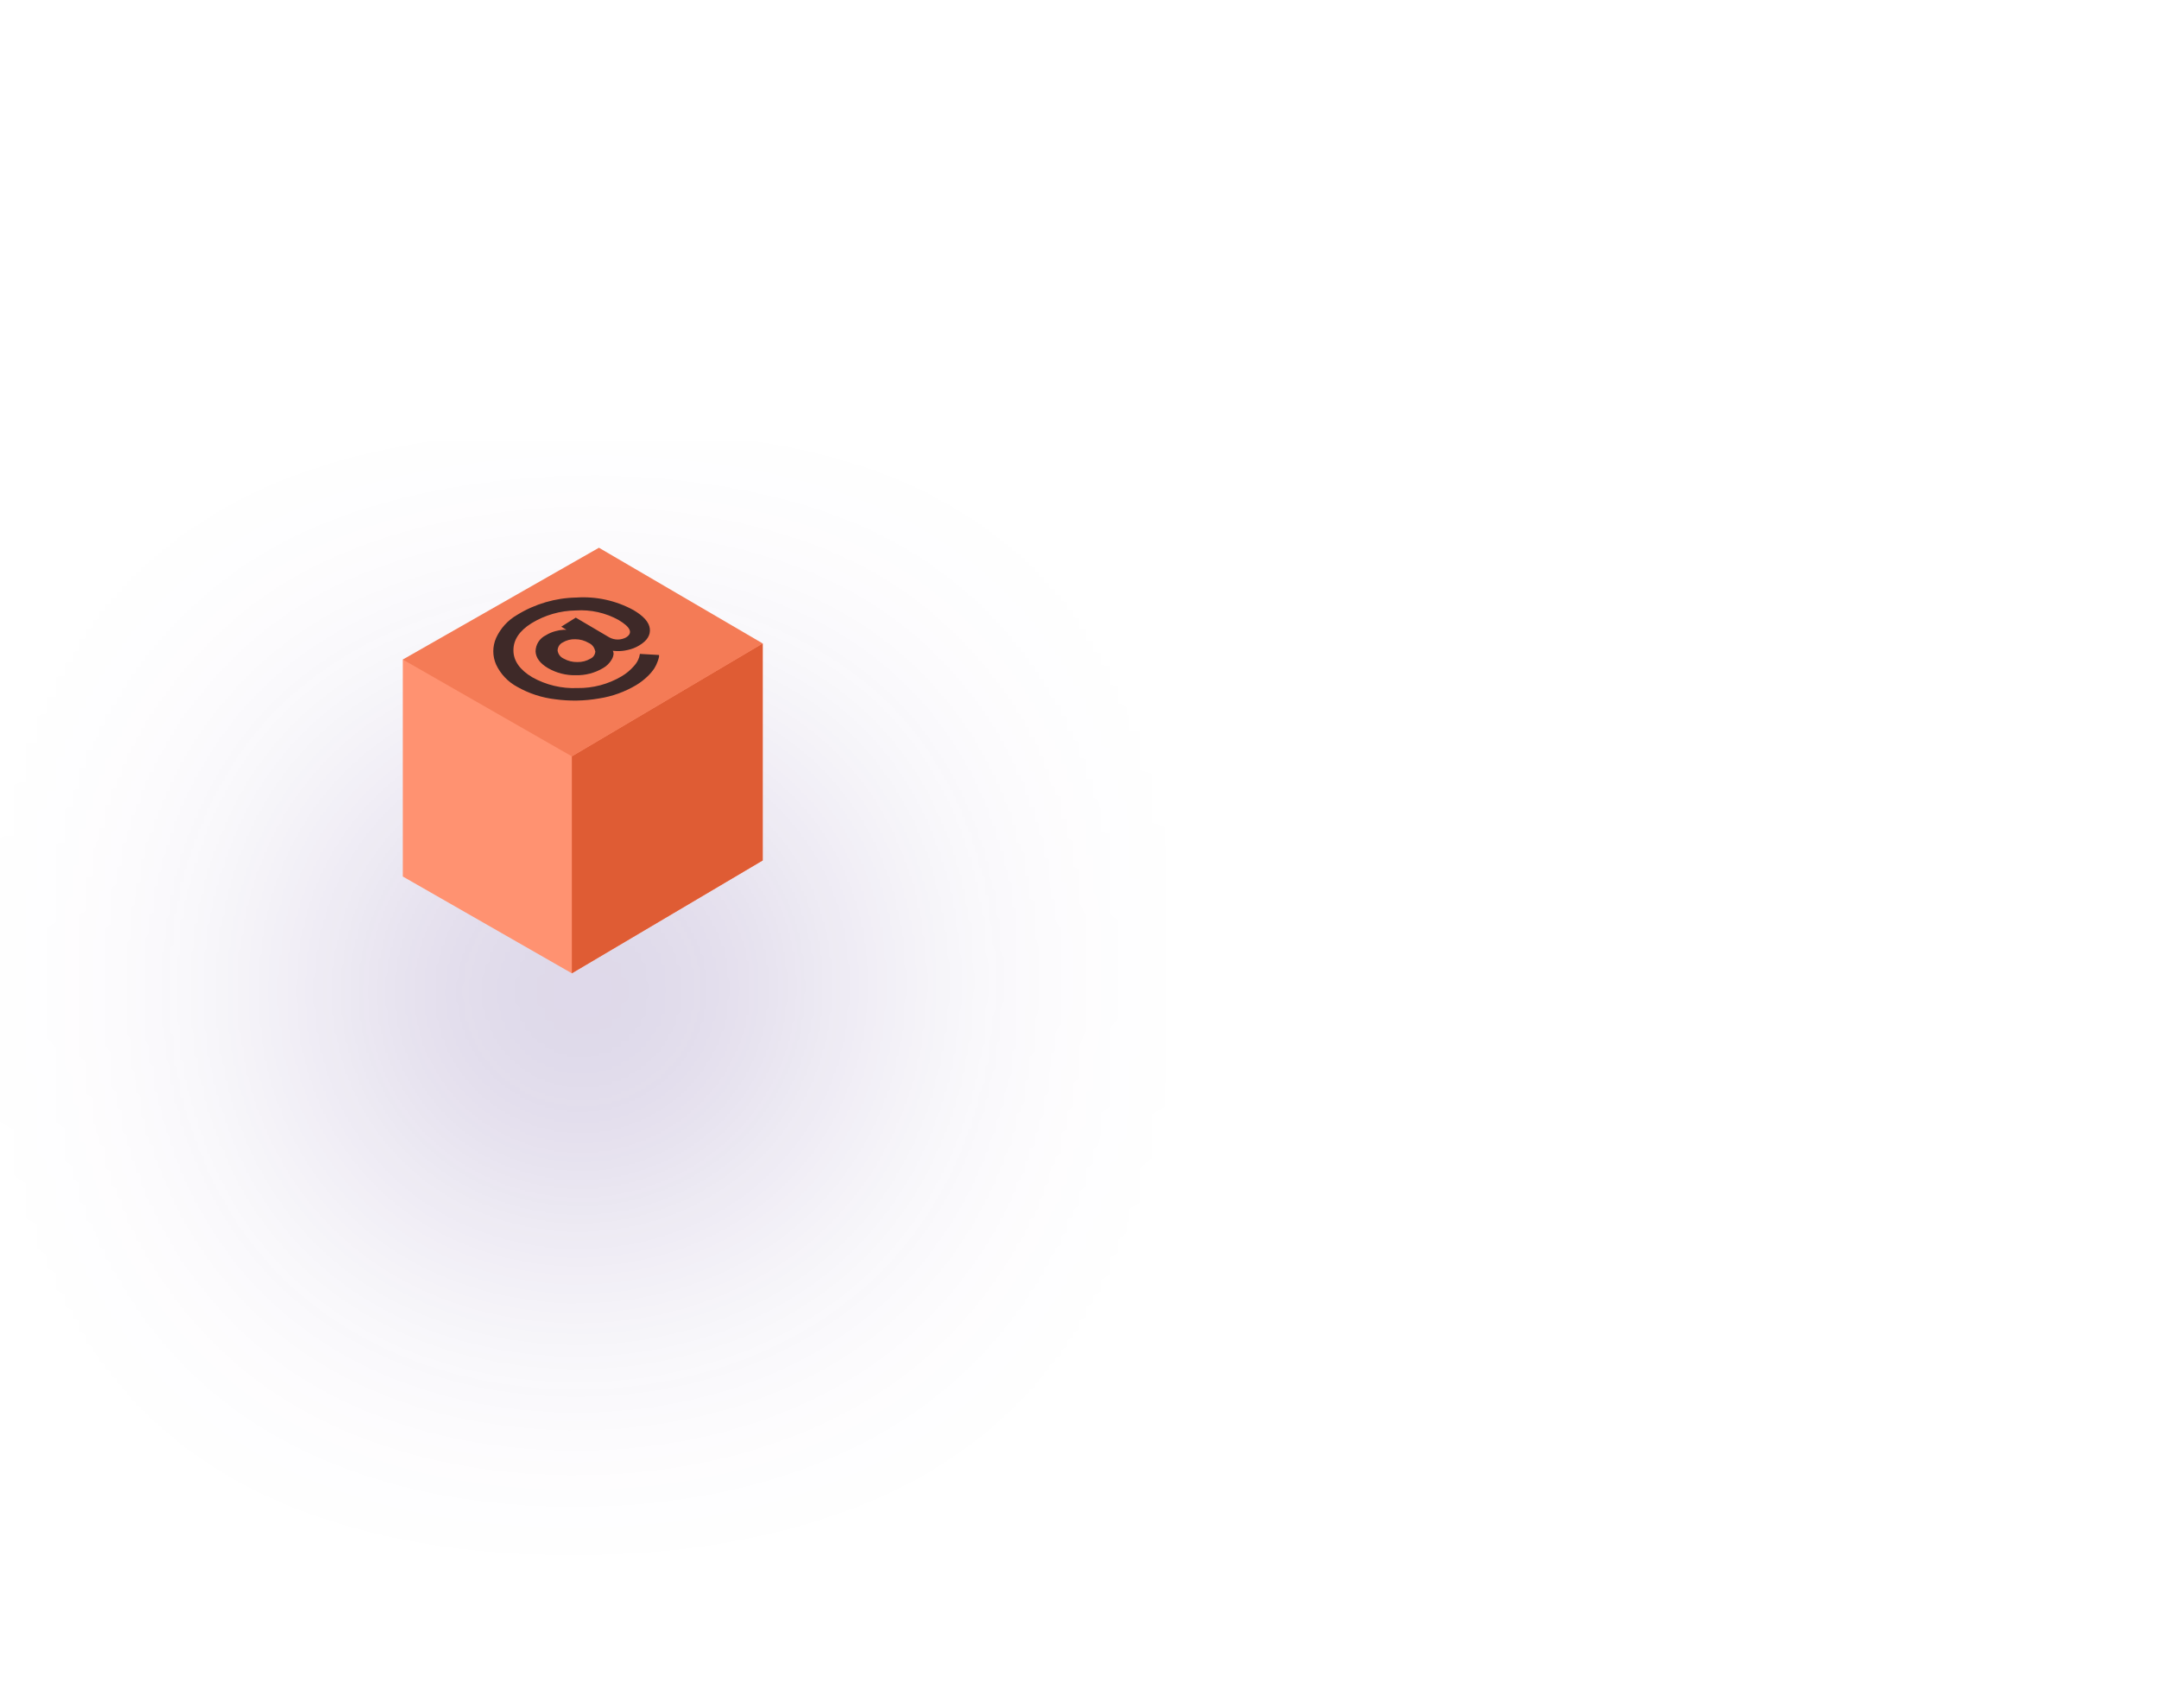
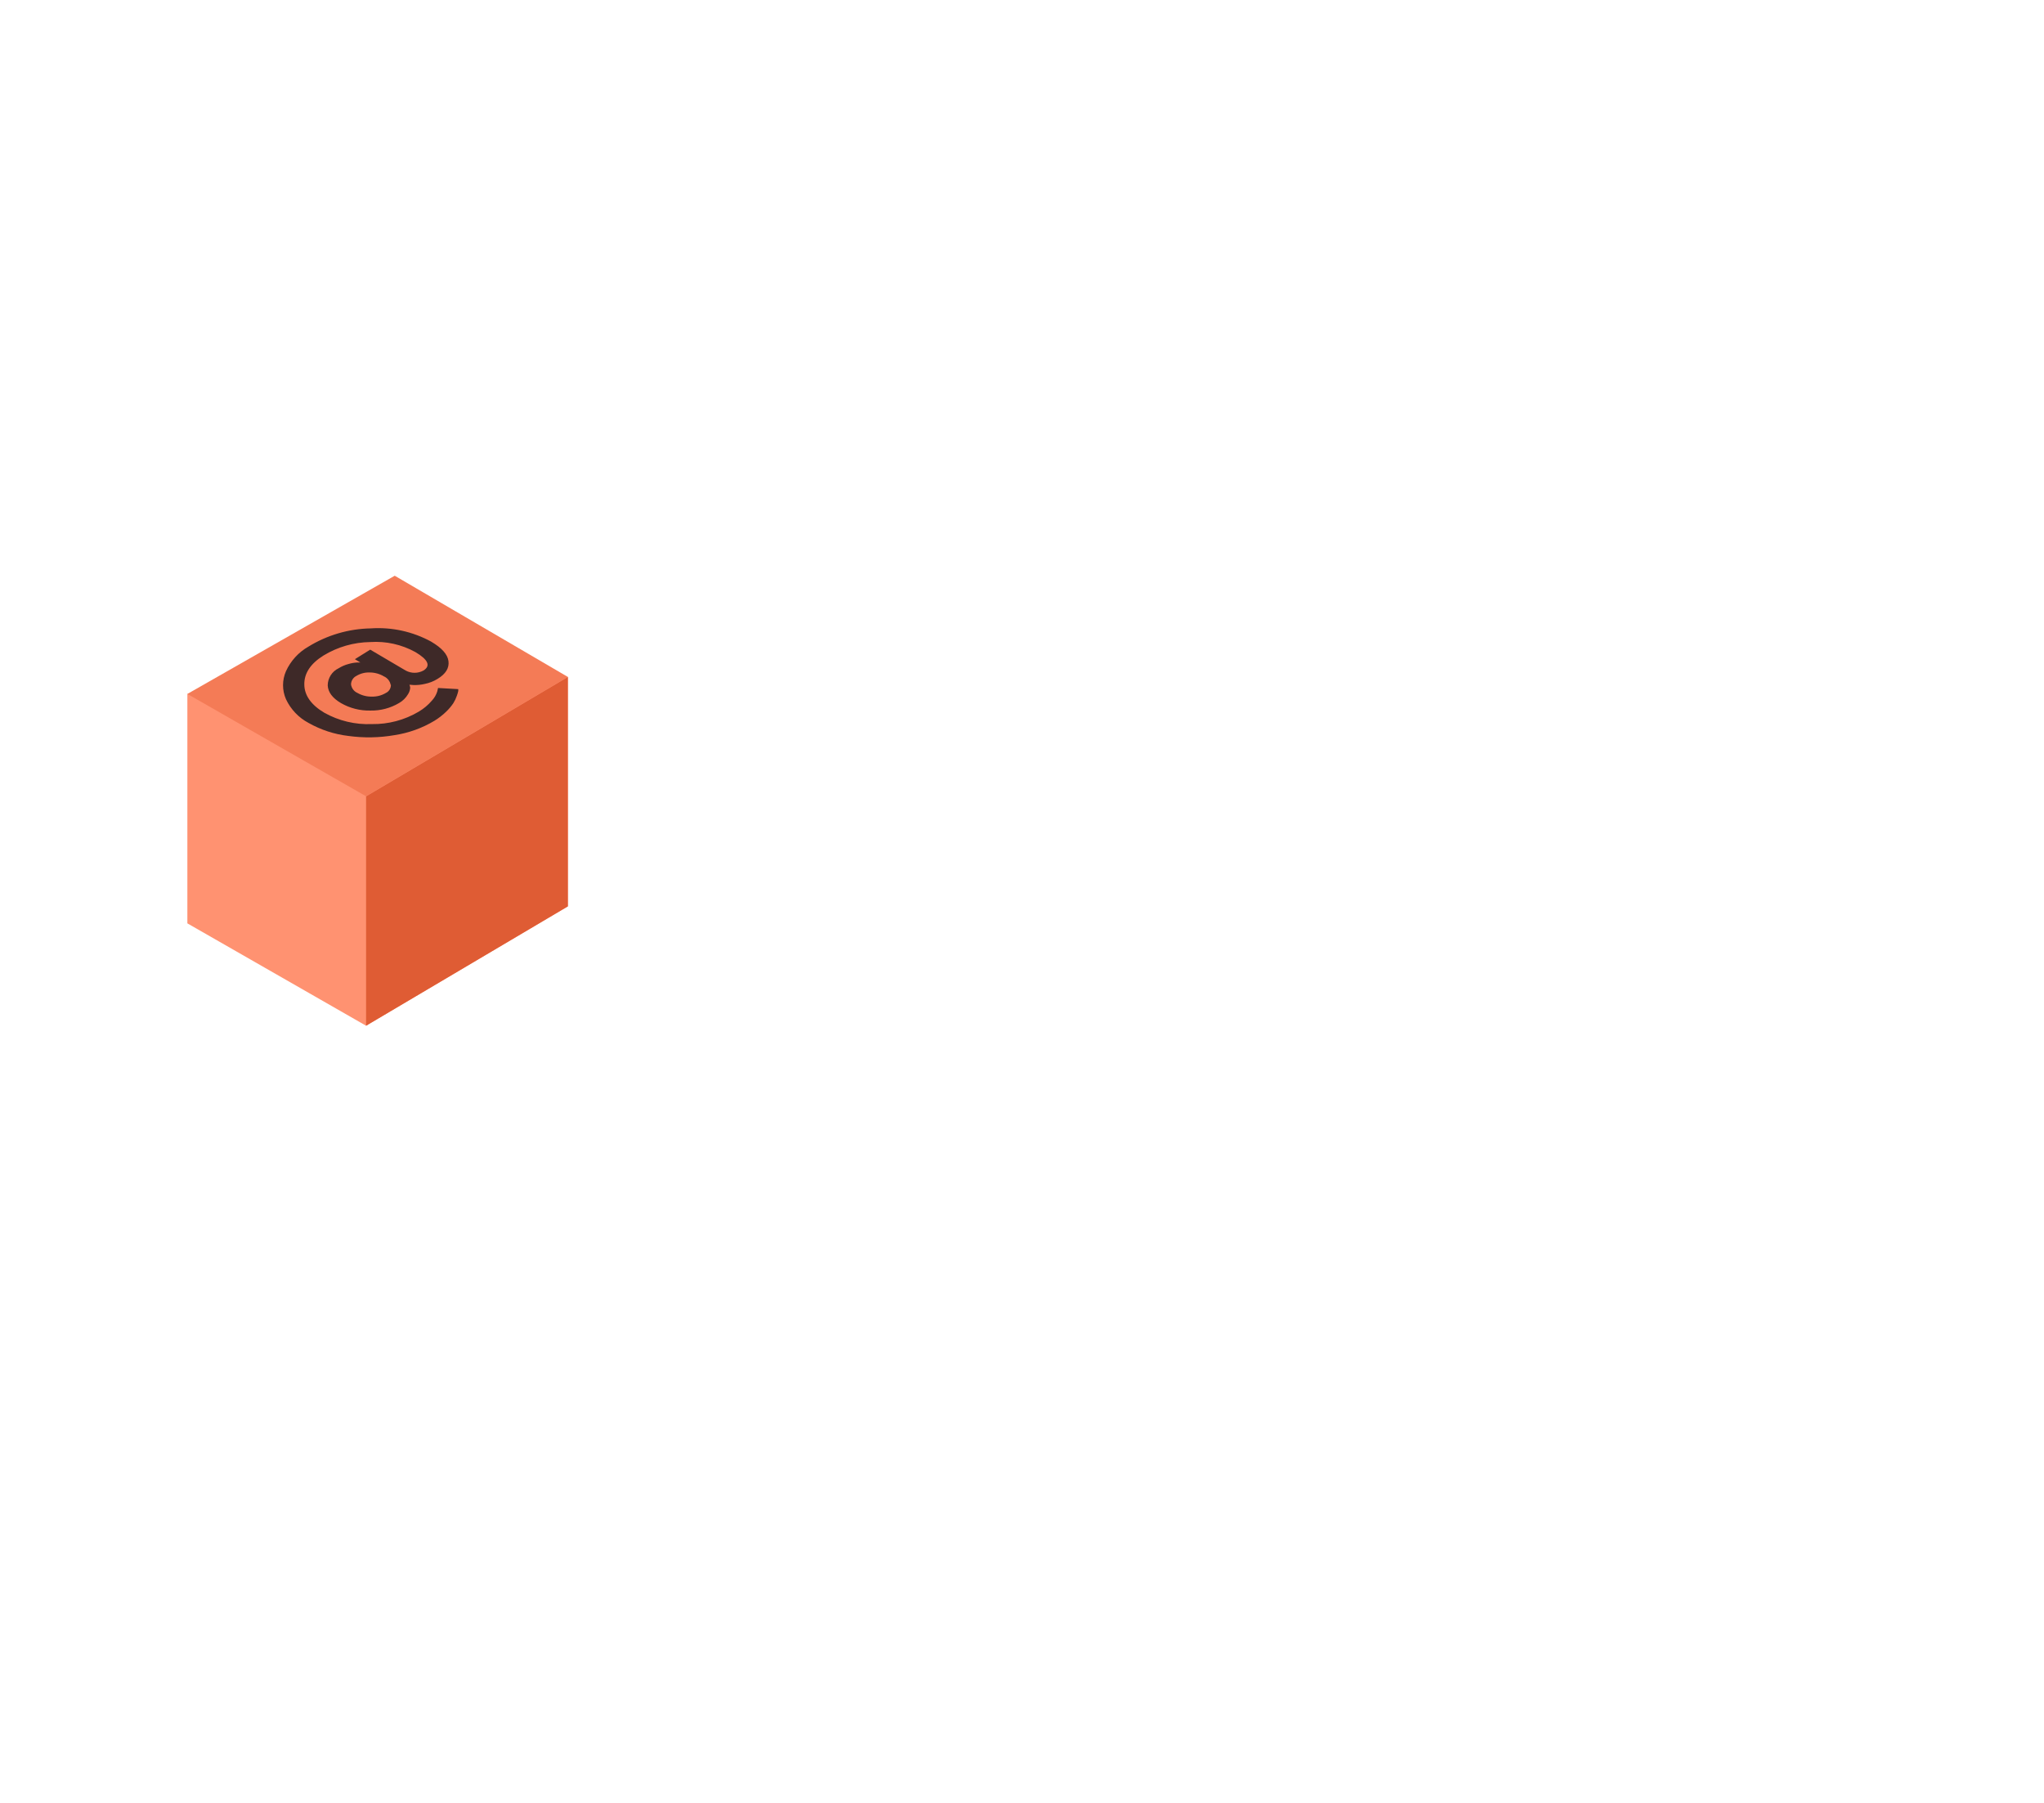
- <svg xmlns="http://www.w3.org/2000/svg" width="268" height="212" viewBox="0 0 268 212" fill="none">
-   <g style="mix-blend-mode:multiply" opacity="0.25">
-  </g>
-   <g filter="url(#filter0_d_332_2)">
-     <path fill-rule="evenodd" clip-rule="evenodd" d="M50 81.878V108.813L70.984 120.831L94.678 106.818V79.883" fill="#FF9271" />
+ <svg xmlns="http://www.w3.org/2000/svg" width="240" height="211.593" viewBox="0 0 240 211.593" fill="none" version="1.1" id="svg164" xmlnsSvg="http://www.w3.org/2000/svg">
+   <g filter="none" id="g106" transform="translate(-28,-0.4069289)">
+     <path fill-rule="evenodd" clip-rule="evenodd" d="M50,81.878V108.813L70.984,120.831L94.678,106.818V79.883" fill="#ff9271" id="path104" />
  </g>
-   <path d="M70.984 93.896V120.831L94.678 106.818V79.883L70.984 93.896Z" fill="#DF5C34" />
-   <path d="M50 81.878L74.347 68L94.678 79.883L70.984 93.896L50 81.878Z" fill="#F47B56" />
-   <path fill-rule="evenodd" clip-rule="evenodd" d="M78.645 75.747C76.474 74.558 74.01 74.016 71.541 74.182C68.951 74.228 66.421 74.968 64.214 76.324C63.056 76.983 62.135 77.991 61.581 79.204C61.119 80.254 61.119 81.45 61.581 82.5C62.14 83.691 63.071 84.668 64.233 85.283C65.673 86.097 67.26 86.616 68.902 86.809C70.709 87.06 72.544 87.027 74.341 86.713C75.989 86.462 77.573 85.892 79.004 85.033C79.5 84.73 79.962 84.373 80.381 83.969C80.699 83.667 80.982 83.332 81.226 82.968C81.395 82.698 81.533 82.41 81.636 82.109C81.708 81.921 81.766 81.728 81.809 81.531C81.813 81.459 81.813 81.386 81.809 81.314L79.433 81.179L79.343 81.583C79.214 81.99 78.995 82.362 78.703 82.673C78.265 83.181 77.748 83.614 77.172 83.956C75.506 84.944 73.599 85.45 71.663 85.418C69.719 85.5 67.79 85.04 66.09 84.09C64.534 83.173 63.733 82.032 63.733 80.749C63.72 79.441 64.47 78.314 65.981 77.37C67.643 76.356 69.545 75.809 71.49 75.785C73.325 75.665 75.157 76.072 76.768 76.959C78.284 77.857 78.6 78.582 77.716 79.133C77.068 79.482 76.289 79.482 75.641 79.133L71.471 76.677L69.671 77.799L70.311 78.184H69.959C69.614 78.203 69.273 78.261 68.941 78.357C68.525 78.465 68.127 78.636 67.762 78.864C66.987 79.232 66.489 80.011 66.481 80.871C66.519 81.666 67.032 82.359 68.031 82.949C69.088 83.556 70.291 83.86 71.509 83.827C72.686 83.85 73.847 83.544 74.859 82.942C75.294 82.696 75.656 82.34 75.91 81.91C76.062 81.678 76.151 81.411 76.166 81.134C76.152 81.017 76.122 80.903 76.076 80.794L76.563 80.832C77.009 80.846 77.455 80.8 77.889 80.698C78.418 80.591 78.923 80.391 79.382 80.108C80.349 79.524 80.759 78.832 80.663 78.036C80.567 77.241 79.888 76.478 78.645 75.747ZM73.072 79.813C73.488 79.993 73.788 80.368 73.873 80.813H73.899C73.905 81.223 73.669 81.598 73.296 81.769C72.805 82.06 72.241 82.206 71.669 82.192C71.075 82.206 70.488 82.057 69.972 81.762C69.561 81.582 69.275 81.2 69.216 80.755C69.226 80.328 69.473 79.942 69.857 79.755C70.324 79.475 70.863 79.337 71.407 79.358C71.993 79.358 72.567 79.515 73.072 79.813Z" fill="#3E2928" />
-   <defs>
+   <path d="M42.984,93.489V120.424L66.678,106.411V79.476Z" fill="#df5c34" id="path108" />
+   <path d="m 22,81.471 24.347,-13.878 20.331,11.883 -23.694,14.012 z" fill="#f47b56" id="path110" />
+   <path fill-rule="evenodd" clip-rule="evenodd" d="m 50.645,75.34 c -2.171,-1.189 -4.635,-1.732 -7.104,-1.565 -2.59,0.046 -5.12,0.785 -7.328,2.142 -1.158,0.659 -2.079,1.667 -2.633,2.88 -0.462,1.05 -0.462,2.246 0,3.296 0.559,1.191 1.49,2.168 2.652,2.783 1.44,0.814 3.027,1.333 4.67,1.526 1.807,0.25 3.641,0.218 5.438,-0.096 1.649,-0.251 3.233,-0.822 4.663,-1.68 0.496,-0.303 0.958,-0.66 1.377,-1.065 0.318,-0.301 0.601,-0.637 0.846,-1 0.169,-0.27 0.307,-0.558 0.41,-0.859 0.072,-0.188 0.13,-0.381 0.173,-0.577 0.004,-0.073 0.004,-0.145 0,-0.218 l -2.376,-0.135 -0.09,0.404 c -0.129,0.407 -0.348,0.78 -0.641,1.09 -0.437,0.508 -0.955,0.941 -1.531,1.283 -1.666,0.988 -3.573,1.494 -5.509,1.462 -1.944,0.082 -3.874,-0.377 -5.573,-1.327 -1.556,-0.917 -2.357,-2.059 -2.357,-3.341 -0.013,-1.308 0.737,-2.435 2.248,-3.38 1.661,-1.013 3.564,-1.56 5.509,-1.584 1.835,-0.121 3.667,0.286 5.278,1.174 1.516,0.898 1.832,1.623 0.948,2.174 -0.648,0.349 -1.427,0.349 -2.075,0 l -4.17,-2.456 -1.8,1.122 0.64,0.385 h -0.352 c -0.345,0.019 -0.686,0.077 -1.018,0.173 -0.416,0.108 -0.814,0.279 -1.179,0.507 -0.776,0.368 -1.273,1.148 -1.281,2.007 0.038,0.795 0.551,1.488 1.55,2.078 1.057,0.607 2.26,0.911 3.478,0.879 1.177,0.023 2.337,-0.283 3.35,-0.885 0.434,-0.246 0.797,-0.602 1.05,-1.032 0.152,-0.231 0.241,-0.499 0.256,-0.776 -0.014,-0.117 -0.044,-0.231 -0.09,-0.34 l 0.487,0.038 c 0.446,0.013 0.892,-0.032 1.326,-0.135 0.528,-0.107 1.034,-0.306 1.492,-0.59 0.967,-0.584 1.377,-1.276 1.281,-2.071 -0.096,-0.795 -0.775,-1.558 -2.018,-2.289 z m -5.573,4.066 c 0.416,0.18 0.715,0.555 0.801,1 h 0.026 c 0.007,0.41 -0.23,0.785 -0.602,0.956 -0.492,0.291 -1.056,0.438 -1.627,0.423 -0.594,0.014 -1.181,-0.135 -1.698,-0.43 -0.41,-0.18 -0.697,-0.562 -0.756,-1.007 0.01,-0.427 0.257,-0.813 0.641,-1 0.467,-0.28 1.006,-0.418 1.55,-0.398 0.586,8e-4 1.161,0.158 1.665,0.455 z" fill="#3e2928" id="path112" />
+   <defs id="defs162">
    <filter id="filter0_d_332_2" x="0" y="54.883" width="144.678" height="140.947" filterUnits="userSpaceOnUse" color-interpolation-filters="sRGB">
-       <feFlood flood-opacity="0" result="BackgroundImageFix" />
-       <feColorMatrix in="SourceAlpha" type="matrix" values="0 0 0 0 0 0 0 0 0 0 0 0 0 0 0 0 0 0 127 0" result="hardAlpha" />
-       <feOffset dy="25" />
-       <feGaussianBlur stdDeviation="25" />
-       <feColorMatrix type="matrix" values="0 0 0 0 0.209 0 0 0 0 0.069 0 0 0 0 0.478 0 0 0 0.497 0" />
-       <feBlend mode="normal" in2="BackgroundImageFix" result="effect1_dropShadow_332_2" />
-       <feBlend mode="normal" in="SourceGraphic" in2="effect1_dropShadow_332_2" result="shape" />
+       <feFlood flood-opacity="0" result="BackgroundImageFix" id="feFlood114" />
+       <feColorMatrix in="SourceAlpha" type="matrix" values="0 0 0 0 0 0 0 0 0 0 0 0 0 0 0 0 0 0 127 0" result="hardAlpha" id="feColorMatrix116" />
+       <feOffset dy="25" id="feOffset118" />
+       <feGaussianBlur stdDeviation="25" id="feGaussianBlur120" />
+       <feColorMatrix type="matrix" values="0 0 0 0 0.209 0 0 0 0 0.069 0 0 0 0 0.478 0 0 0 0.497 0" id="feColorMatrix122" />
+       <feBlend mode="normal" in2="BackgroundImageFix" result="effect1_dropShadow_332_2" id="feBlend124" />
+       <feBlend mode="normal" in="SourceGraphic" in2="effect1_dropShadow_332_2" result="shape" id="feBlend126" />
    </filter>
    <linearGradient id="paint0_linear_332_2" x1="152.88" y1="93.03" x2="147.356" y2="109.429" gradientUnits="userSpaceOnUse">
-       <stop stop-color="#78B46A" />
-       <stop offset="0.03" stop-color="#7F3500" />
-       <stop offset="1" stop-color="white" />
+       <stop stop-color="#78B46A" id="stop129" />
+       <stop offset="0.03" stop-color="#7F3500" id="stop131" />
+       <stop offset="1" stop-color="white" id="stop133" />
    </linearGradient>
    <linearGradient id="paint1_linear_332_2" x1="116.638" y1="126.59" x2="107.345" y2="155.86" gradientUnits="userSpaceOnUse">
-       <stop stop-color="#78B46A" />
-       <stop offset="0.03" stop-color="#7F3500" />
-       <stop offset="1" stop-color="white" />
+       <stop stop-color="#78B46A" id="stop136" />
+       <stop offset="0.03" stop-color="#7F3500" id="stop138" />
+       <stop offset="1" stop-color="white" id="stop140" />
    </linearGradient>
    <linearGradient id="paint2_linear_332_2" x1="93.623" y1="65.182" x2="85.025" y2="85.058" gradientUnits="userSpaceOnUse">
-       <stop stop-color="#78B46A" />
-       <stop offset="0.03" stop-color="#7F3500" />
-       <stop offset="1" stop-color="white" />
+       <stop stop-color="#78B46A" id="stop143" />
+       <stop offset="0.03" stop-color="#7F3500" id="stop145" />
+       <stop offset="1" stop-color="white" id="stop147" />
    </linearGradient>
-     <linearGradient id="paint3_linear_332_2" x1="214.611" y1="82.957" x2="211.253" y2="74.433" gradientUnits="userSpaceOnUse">
-       <stop stop-color="white" stop-opacity="0.01" />
-       <stop offset="0.99" stop-color="#DC841E" />
+     <linearGradient id="paint3_linear_332_2" x1="214.611" y1="82.956" x2="211.253" y2="74.433" gradientUnits="userSpaceOnUse" gradientTransform="translate(-28,-0.4069289)">
+       <stop stop-color="white" stop-opacity="0.01" id="stop150" />
+       <stop offset="0.99" stop-color="#DC841E" id="stop152" />
    </linearGradient>
    <linearGradient id="paint4_linear_332_2" x1="60.912" y1="94.437" x2="51.135" y2="123.753" gradientUnits="userSpaceOnUse">
-       <stop stop-color="#78B46A" />
-       <stop offset="0.03" stop-color="#7F3500" />
-       <stop offset="1" stop-color="white" />
+       <stop stop-color="#78B46A" id="stop155" />
+       <stop offset="0.03" stop-color="#7F3500" id="stop157" />
+       <stop offset="1" stop-color="white" id="stop159" />
    </linearGradient>
  </defs>
</svg>
